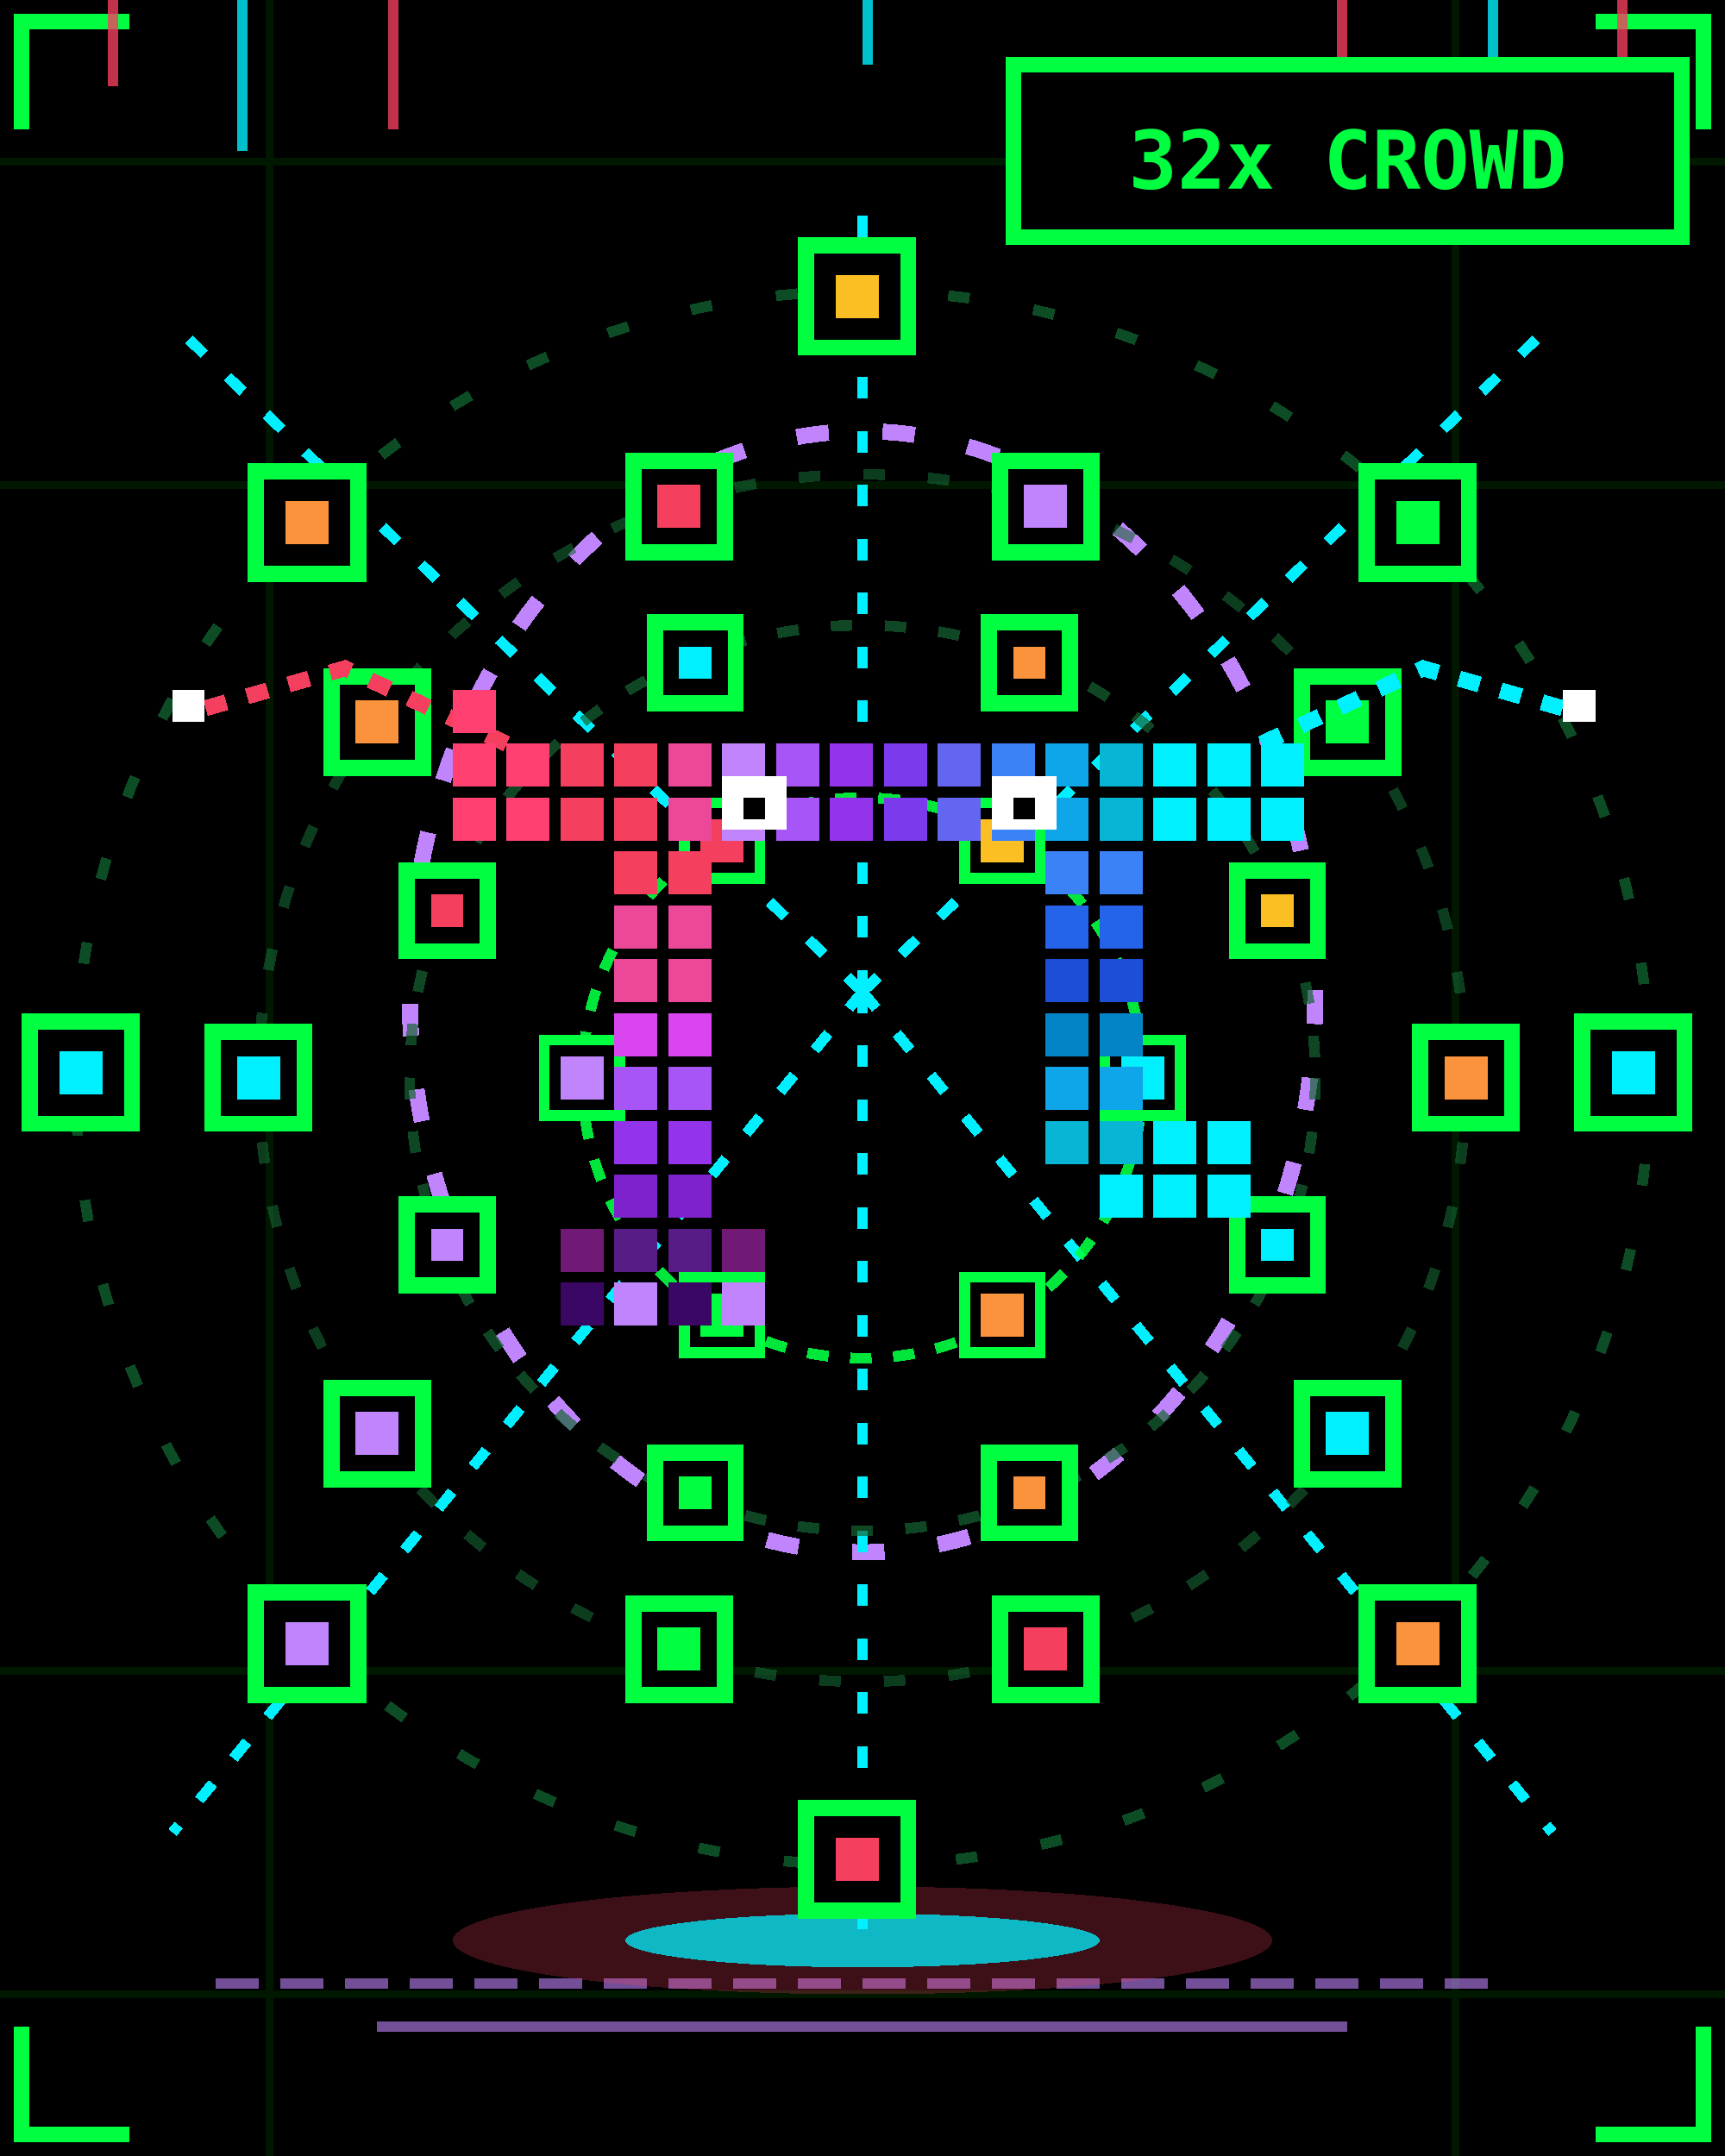
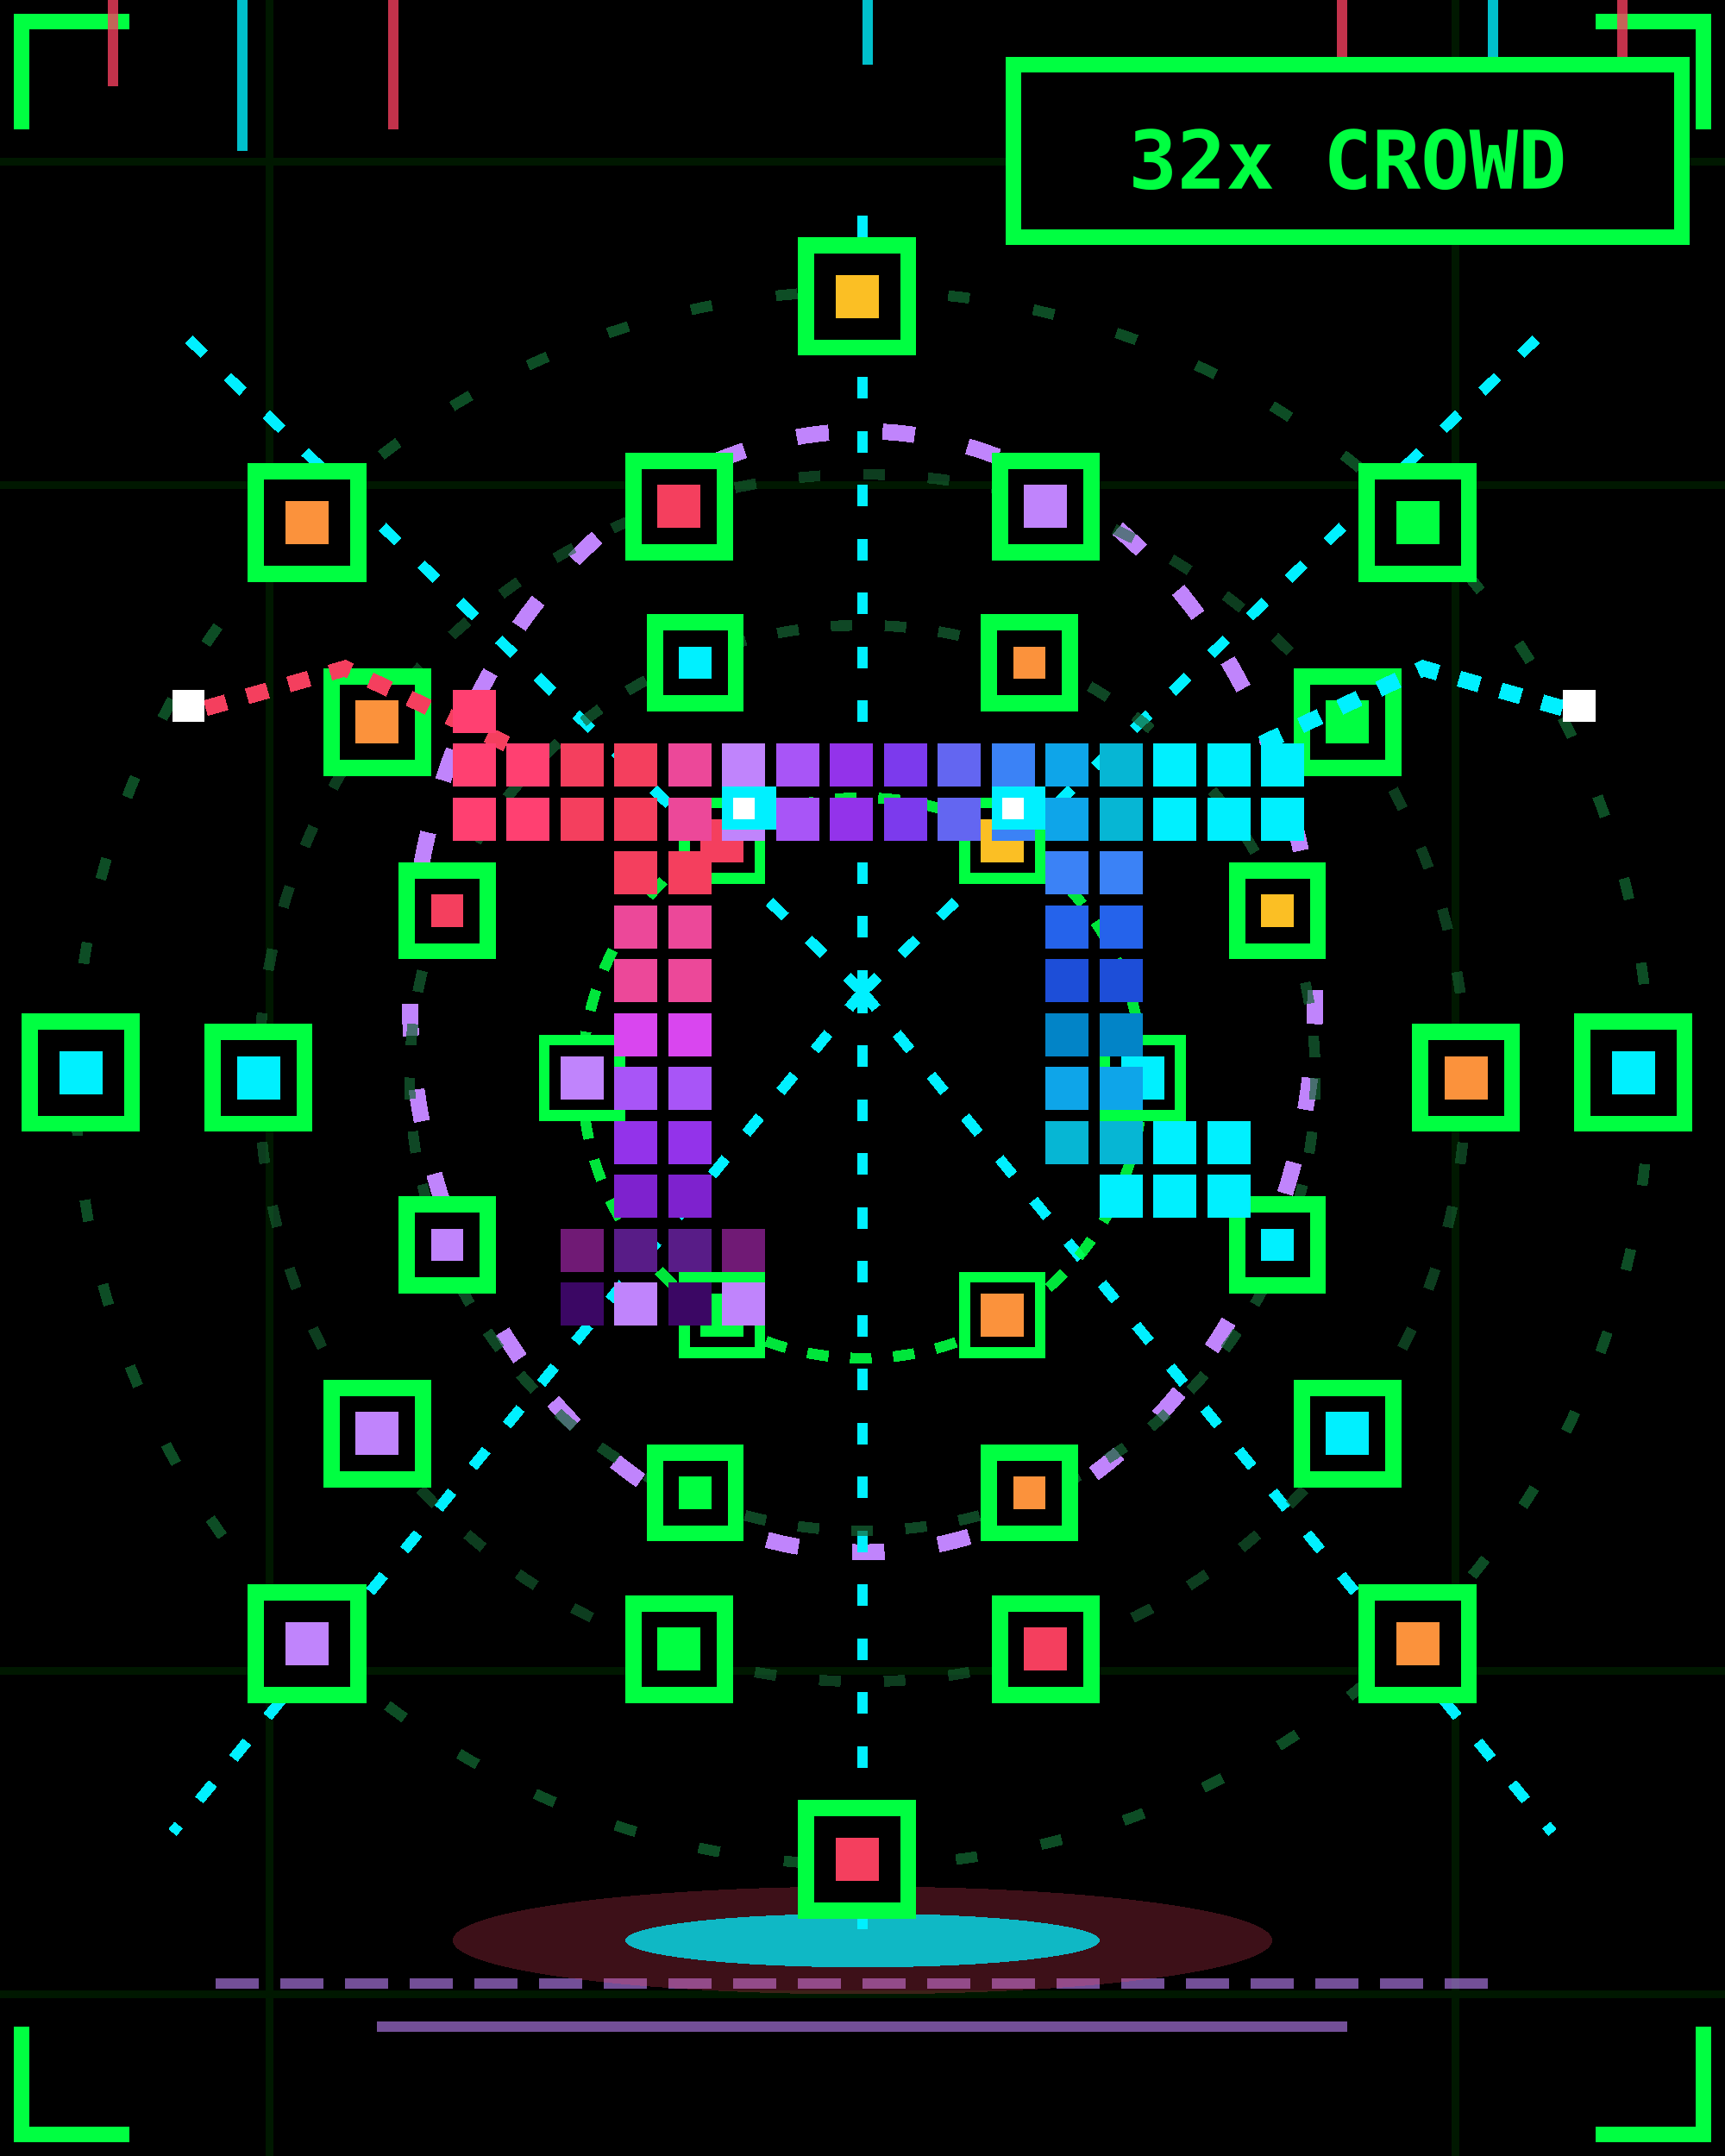
<svg xmlns="http://www.w3.org/2000/svg" viewBox="0 0 160 200" width="100%" height="100%" preserveAspectRatio="none" shape-rendering="crispEdges">
  <defs>
    <pattern id="piHalftone" x="0" y="0" width="4" height="4" patternUnits="userSpaceOnUse">
      <rect width="4" height="4" fill="#180b2c" />
      <rect x="0" y="0" width="2" height="2" fill="#c084fc" />
      <rect x="2" y="2" width="2" height="2" fill="#c084fc" />
    </pattern>
  </defs>
  <style>
    @keyframes vortexRing1 { 0% { transform: rotate(0deg); } 100% { transform: rotate(360deg); } }
    @keyframes vortexRing2 { 0% { transform: rotate(360deg); } 100% { transform: rotate(0deg); } }
    @keyframes vortexRing3 { 0% { transform: rotate(0deg); } 100% { transform: rotate(360deg); } }
    @keyframes vortexRing4 { 0% { transform: rotate(360deg); } 100% { transform: rotate(0deg); } }
    @keyframes levitateCenter { 0%, 100% { transform: translateY(0px); } 50% { transform: translateY(-4px); } }
    @keyframes psychicWaveWide { 0% { transform: scale(0.3); opacity: 0.9; } 50% { opacity: 0.4; } 100% { transform: scale(1.5); opacity: 0; } }
    @keyframes lightningFlicker { 0%, 100% { opacity: 0.15; } 50% { opacity: 1; } }
    @keyframes rainFall1 { 0% { transform: translateY(-10px); opacity: 0; } 30% { opacity: 0.9; } 80% { opacity: 0.9; } 100% { transform: translateY(205px); opacity: 0; } }
    @keyframes rainFall2 { 0% { transform: translateY(-10px); opacity: 0; } 30% { opacity: 0.9; } 80% { opacity: 0.9; } 100% { transform: translateY(205px); opacity: 0; } }

    .ring-1 { animation: vortexRing1 6s steps(8) infinite; transform-origin: 80px 100px; }
    .ring-2 { animation: vortexRing2 10s steps(10) infinite; transform-origin: 80px 100px; }
    .ring-3 { animation: vortexRing3 14s steps(12) infinite; transform-origin: 80px 100px; }
    .ring-4 { animation: vortexRing4 18s steps(16) infinite; transform-origin: 80px 100px; }
    .pip-commander { animation: levitateCenter 1.6s steps(2) infinite; transform-origin: 80px 100px; }
    .psychic-ring-1 { animation: psychicWaveWide 1.8s steps(4) infinite; transform-origin: 80px 92px; }
    .psychic-ring-2 { animation: psychicWaveWide 1.8s steps(4) infinite 0.9s; transform-origin: 80px 92px; }
    .lightning-arc { animation: lightningFlicker 0.4s steps(2) infinite; }
    .rain-stream-1 { animation: rainFall1 2.2s steps(8) infinite; }
    .rain-stream-2 { animation: rainFall2 2.8s steps(8) infinite 1s; }
  </style>
  <rect width="160" height="200" fill="#000000" />
  <g stroke="#003b00" stroke-width="0.75" opacity="0.4">
    <line x1="0" y1="15" x2="160" y2="15" />
    <line x1="0" y1="45" x2="160" y2="45" />
    <line x1="0" y1="155" x2="160" y2="155" />
    <line x1="0" y1="185" x2="160" y2="185" />
    <line x1="25" y1="0" x2="25" y2="200" />
    <line x1="135" y1="0" x2="135" y2="200" />
  </g>
  <g stroke="#00ff41" stroke-width="1.5" fill="none">
    <path d="M2,12 L2,2 L12,2" />
    <path d="M158,12 L158,2 L148,2" />
    <path d="M2,188 L2,198 L12,198" />
    <path d="M158,188 L158,198 L148,198" />
  </g>
  <g class="rain-stream-1" fill="#f43f5e" opacity="0.8">
    <rect x="10" y="0" width="1" height="8" />
    <rect x="36" y="0" width="1" height="12" />
    <rect x="124" y="0" width="1" height="10" />
    <rect x="150" y="0" width="1" height="8" />
  </g>
  <g class="rain-stream-2" fill="#00f0ff" opacity="0.8">
    <rect x="22" y="0" width="1" height="14" />
    <rect x="80" y="0" width="1" height="6" />
    <rect x="138" y="0" width="1" height="14" />
  </g>
  <g fill="none" stroke="#c084fc" stroke-width="1.5" stroke-dasharray="3,5">
    <ellipse cx="80" cy="92" rx="42" ry="52" class="psychic-ring-1" />
    <ellipse cx="80" cy="92" rx="42" ry="52" class="psychic-ring-2" />
  </g>
  <g opacity="0.6" stroke="#c084fc" stroke-width="1">
    <line x1="20" y1="184" x2="140" y2="184" stroke-dasharray="4,2" />
    <line x1="35" y1="188" x2="125" y2="188" />
  </g>
  <ellipse cx="80" cy="180" rx="38" ry="5" fill="#f43f5e" opacity="0.25" />
  <ellipse cx="80" cy="180" rx="22" ry="2.5" fill="#00f0ff" opacity="0.75" />
  <g class="lightning-arc" stroke="#00f0ff" stroke-width="1" stroke-dasharray="2,3" fill="none">
    <line x1="80" y1="92" x2="16" y2="30" />
    <line x1="80" y1="92" x2="144" y2="30" />
    <line x1="80" y1="92" x2="16" y2="170" />
    <line x1="80" y1="92" x2="144" y2="170" />
    <line x1="80" y1="92" x2="80" y2="20" />
    <line x1="80" y1="92" x2="80" y2="180" />
  </g>
  <g class="ring-4">
    <circle cx="80" cy="100" r="73" fill="none" stroke="#15803d" stroke-width="1" stroke-dasharray="2,6" opacity="0.6" />
    <g transform="translate(146, 94)">
      <rect width="11" height="11" fill="#00ff41" />
      <rect x="1.5" y="1.5" width="8" height="8" fill="#000" />
      <rect x="3.5" y="3.5" width="4" height="4" fill="#00f0ff" />
    </g>
    <g transform="translate(126, 147)">
      <rect width="11" height="11" fill="#00ff41" />
      <rect x="1.5" y="1.5" width="8" height="8" fill="#000" />
      <rect x="3.5" y="3.5" width="4" height="4" fill="#fb923c" />
    </g>
    <g transform="translate(74, 167)">
      <rect width="11" height="11" fill="#00ff41" />
      <rect x="1.5" y="1.5" width="8" height="8" fill="#000" />
      <rect x="3.5" y="3.5" width="4" height="4" fill="#f43f5e" />
    </g>
    <g transform="translate(23, 147)">
      <rect width="11" height="11" fill="#00ff41" />
      <rect x="1.5" y="1.5" width="8" height="8" fill="#000" />
      <rect x="3.5" y="3.5" width="4" height="4" fill="#c084fc" />
    </g>
    <g transform="translate(2, 94)">
      <rect width="11" height="11" fill="#00ff41" />
      <rect x="1.5" y="1.5" width="8" height="8" fill="#000" />
      <rect x="3.5" y="3.5" width="4" height="4" fill="#00f0ff" />
    </g>
    <g transform="translate(23, 43)">
      <rect width="11" height="11" fill="#00ff41" />
      <rect x="1.5" y="1.5" width="8" height="8" fill="#000" />
      <rect x="3.5" y="3.5" width="4" height="4" fill="#fb923c" />
    </g>
    <g transform="translate(74, 22)">
      <rect width="11" height="11" fill="#00ff41" />
      <rect x="1.5" y="1.5" width="8" height="8" fill="#000" />
      <rect x="3.5" y="3.5" width="4" height="4" fill="#fbbf24" />
    </g>
    <g transform="translate(126, 43)">
      <rect width="11" height="11" fill="#00ff41" />
      <rect x="1.5" y="1.5" width="8" height="8" fill="#000" />
      <rect x="3.5" y="3.5" width="4" height="4" fill="#00ff41" />
    </g>
  </g>
  <g class="ring-3">
    <circle cx="80" cy="100" r="56" fill="none" stroke="#166534" stroke-width="1" stroke-dasharray="2,4" opacity="0.6" />
    <g transform="translate(131, 95)">
      <rect width="10" height="10" fill="#00ff41" />
      <rect x="1.5" y="1.5" width="7" height="7" fill="#000" />
      <rect x="3" y="3" width="4" height="4" fill="#fb923c" />
    </g>
    <g transform="translate(120, 128)">
      <rect width="10" height="10" fill="#00ff41" />
      <rect x="1.5" y="1.5" width="7" height="7" fill="#000" />
      <rect x="3" y="3" width="4" height="4" fill="#00f0ff" />
    </g>
    <g transform="translate(92, 148)">
      <rect width="10" height="10" fill="#00ff41" />
      <rect x="1.5" y="1.5" width="7" height="7" fill="#000" />
      <rect x="3" y="3" width="4" height="4" fill="#f43f5e" />
    </g>
    <g transform="translate(58, 148)">
      <rect width="10" height="10" fill="#00ff41" />
      <rect x="1.5" y="1.5" width="7" height="7" fill="#000" />
      <rect x="3" y="3" width="4" height="4" fill="#00ff41" />
    </g>
    <g transform="translate(30, 128)">
      <rect width="10" height="10" fill="#00ff41" />
      <rect x="1.5" y="1.5" width="7" height="7" fill="#000" />
      <rect x="3" y="3" width="4" height="4" fill="#c084fc" />
    </g>
    <g transform="translate(19, 95)">
      <rect width="10" height="10" fill="#00ff41" />
      <rect x="1.5" y="1.5" width="7" height="7" fill="#000" />
      <rect x="3" y="3" width="4" height="4" fill="#00f0ff" />
    </g>
    <g transform="translate(30, 62)">
      <rect width="10" height="10" fill="#00ff41" />
      <rect x="1.5" y="1.5" width="7" height="7" fill="#000" />
      <rect x="3" y="3" width="4" height="4" fill="#fb923c" />
    </g>
    <g transform="translate(58, 42)">
      <rect width="10" height="10" fill="#00ff41" />
      <rect x="1.5" y="1.5" width="7" height="7" fill="#000" />
      <rect x="3" y="3" width="4" height="4" fill="#f43f5e" />
    </g>
    <g transform="translate(92, 42)">
      <rect width="10" height="10" fill="#00ff41" />
      <rect x="1.5" y="1.5" width="7" height="7" fill="#000" />
      <rect x="3" y="3" width="4" height="4" fill="#c084fc" />
    </g>
    <g transform="translate(120, 62)">
      <rect width="10" height="10" fill="#00ff41" />
      <rect x="1.5" y="1.5" width="7" height="7" fill="#000" />
      <rect x="3" y="3" width="4" height="4" fill="#00ff41" />
    </g>
  </g>
  <g class="ring-2">
    <circle cx="80" cy="100" r="42" fill="none" stroke="#166534" stroke-width="1" stroke-dasharray="2,3" opacity="0.7" />
    <g transform="translate(114, 111)">
      <rect width="9" height="9" fill="#00ff41" />
      <rect x="1.5" y="1.5" width="6" height="6" fill="#000" />
      <rect x="3" y="3" width="3" height="3" fill="#00f0ff" />
    </g>
    <g transform="translate(91, 134)">
      <rect width="9" height="9" fill="#00ff41" />
      <rect x="1.5" y="1.5" width="6" height="6" fill="#000" />
      <rect x="3" y="3" width="3" height="3" fill="#fb923c" />
    </g>
    <g transform="translate(60, 134)">
      <rect width="9" height="9" fill="#00ff41" />
      <rect x="1.5" y="1.5" width="6" height="6" fill="#000" />
      <rect x="3" y="3" width="3" height="3" fill="#00ff41" />
    </g>
    <g transform="translate(37, 111)">
      <rect width="9" height="9" fill="#00ff41" />
      <rect x="1.5" y="1.5" width="6" height="6" fill="#000" />
      <rect x="3" y="3" width="3" height="3" fill="#c084fc" />
    </g>
    <g transform="translate(37, 80)">
      <rect width="9" height="9" fill="#00ff41" />
      <rect x="1.5" y="1.5" width="6" height="6" fill="#000" />
      <rect x="3" y="3" width="3" height="3" fill="#f43f5e" />
    </g>
    <g transform="translate(60, 57)">
      <rect width="9" height="9" fill="#00ff41" />
      <rect x="1.5" y="1.5" width="6" height="6" fill="#000" />
      <rect x="3" y="3" width="3" height="3" fill="#00f0ff" />
    </g>
    <g transform="translate(91, 57)">
      <rect width="9" height="9" fill="#00ff41" />
      <rect x="1.5" y="1.5" width="6" height="6" fill="#000" />
      <rect x="3" y="3" width="3" height="3" fill="#fb923c" />
    </g>
    <g transform="translate(114, 80)">
      <rect width="9" height="9" fill="#00ff41" />
      <rect x="1.5" y="1.5" width="6" height="6" fill="#000" />
      <rect x="3" y="3" width="3" height="3" fill="#fbbf24" />
    </g>
  </g>
  <g class="ring-1">
    <circle cx="80" cy="100" r="26" fill="none" stroke="#00ff41" stroke-width="1" stroke-dasharray="2,2" opacity="0.9" />
    <g transform="translate(102, 96)">
      <rect width="8" height="8" fill="#00ff41" />
      <rect x="1" y="1" width="6" height="6" fill="#000" />
      <rect x="2" y="2" width="4" height="4" fill="#00f0ff" />
    </g>
    <g transform="translate(89, 118)">
      <rect width="8" height="8" fill="#00ff41" />
      <rect x="1" y="1" width="6" height="6" fill="#000" />
      <rect x="2" y="2" width="4" height="4" fill="#fb923c" />
    </g>
    <g transform="translate(63, 118)">
      <rect width="8" height="8" fill="#00ff41" />
      <rect x="1" y="1" width="6" height="6" fill="#000" />
      <rect x="2" y="2" width="4" height="4" fill="#00ff41" />
    </g>
    <g transform="translate(50, 96)">
      <rect width="8" height="8" fill="#00ff41" />
      <rect x="1" y="1" width="6" height="6" fill="#000" />
      <rect x="2" y="2" width="4" height="4" fill="#c084fc" />
    </g>
    <g transform="translate(63, 74)">
      <rect width="8" height="8" fill="#00ff41" />
      <rect x="1" y="1" width="6" height="6" fill="#000" />
      <rect x="2" y="2" width="4" height="4" fill="#f43f5e" />
    </g>
    <g transform="translate(89, 74)">
      <rect width="8" height="8" fill="#00ff41" />
      <rect x="1" y="1" width="6" height="6" fill="#000" />
      <rect x="2" y="2" width="4" height="4" fill="#fbbf24" />
    </g>
  </g>
  <g class="pip-commander">
    <path d="M47,69 L32,62 L18,66" stroke="#f43f5e" stroke-width="1.5" fill="none" stroke-dasharray="2,2" />
    <rect x="16" y="64" width="3" height="3" fill="#ffffff" />
    <path d="M117,69 L132,62 L146,66" stroke="#00f0ff" stroke-width="1.5" fill="none" stroke-dasharray="2,2" />
    <rect x="145" y="64" width="3" height="3" fill="#ffffff" />
    <rect x="42" y="64" width="4" height="4" fill="#ff4071" />
    <rect x="42" y="69" width="4" height="4" fill="#ff4071" />
    <rect x="42" y="74" width="4" height="4" fill="#ff4071" />
    <rect x="47" y="69" width="4" height="4" fill="#ff4071" />
    <rect x="52" y="69" width="4" height="4" fill="#f43f5e" />
    <rect x="57" y="69" width="4" height="4" fill="#f43f5e" />
    <rect x="62" y="69" width="4" height="4" fill="#ec4899" />
    <rect x="67" y="69" width="4" height="4" fill="#c084fc" />
    <rect x="72" y="69" width="4" height="4" fill="#a855f7" />
    <rect x="77" y="69" width="4" height="4" fill="#9333ea" />
    <rect x="82" y="69" width="4" height="4" fill="#7c3aed" />
    <rect x="87" y="69" width="4" height="4" fill="#6366f1" />
    <rect x="92" y="69" width="4" height="4" fill="#3b82f6" />
    <rect x="97" y="69" width="4" height="4" fill="#0ea5e9" />
    <rect x="102" y="69" width="4" height="4" fill="#06b6d4" />
    <rect x="107" y="69" width="4" height="4" fill="#00f0ff" />
    <rect x="112" y="69" width="4" height="4" fill="#00f0ff" />
    <rect x="117" y="69" width="4" height="4" fill="#00f0ff" />
    <rect x="117" y="74" width="4" height="4" fill="#00f0ff" />
    <rect x="47" y="74" width="4" height="4" fill="#ff4071" />
    <rect x="52" y="74" width="4" height="4" fill="#f43f5e" />
    <rect x="57" y="74" width="4" height="4" fill="#f43f5e" />
    <rect x="62" y="74" width="4" height="4" fill="#ec4899" />
    <rect x="67" y="74" width="4" height="4" fill="#c084fc" />
    <rect x="72" y="74" width="4" height="4" fill="#a855f7" />
    <rect x="77" y="74" width="4" height="4" fill="#9333ea" />
    <rect x="82" y="74" width="4" height="4" fill="#7c3aed" />
    <rect x="87" y="74" width="4" height="4" fill="#6366f1" />
    <rect x="92" y="74" width="4" height="4" fill="#3b82f6" />
    <rect x="97" y="74" width="4" height="4" fill="#0ea5e9" />
    <rect x="102" y="74" width="4" height="4" fill="#06b6d4" />
    <rect x="107" y="74" width="4" height="4" fill="#00f0ff" />
    <rect x="112" y="74" width="4" height="4" fill="#00f0ff" />
    <rect x="57" y="79" width="4" height="4" fill="#f43f5e" />
    <rect x="62" y="79" width="4" height="4" fill="#f43f5e" />
    <rect x="57" y="84" width="4" height="4" fill="#ec4899" />
    <rect x="62" y="84" width="4" height="4" fill="#ec4899" />
    <rect x="57" y="89" width="4" height="4" fill="#ec4899" />
    <rect x="62" y="89" width="4" height="4" fill="#ec4899" />
    <rect x="57" y="94" width="4" height="4" fill="#d946ef" />
    <rect x="62" y="94" width="4" height="4" fill="#d946ef" />
    <rect x="57" y="99" width="4" height="4" fill="#a855f7" />
    <rect x="62" y="99" width="4" height="4" fill="#a855f7" />
    <rect x="57" y="104" width="4" height="4" fill="#9333ea" />
    <rect x="62" y="104" width="4" height="4" fill="#9333ea" />
    <rect x="57" y="109" width="4" height="4" fill="#7e22ce" />
    <rect x="62" y="109" width="4" height="4" fill="#7e22ce" />
    <rect x="52" y="114" width="4" height="4" fill="#701a75" />
    <rect x="57" y="114" width="4" height="4" fill="#581c87" />
    <rect x="62" y="114" width="4" height="4" fill="#581c87" />
    <rect x="67" y="114" width="4" height="4" fill="#701a75" />
    <rect x="52" y="119" width="4" height="4" fill="#3b0764" />
    <rect x="57" y="119" width="4" height="4" fill="#c084fc" />
    <rect x="62" y="119" width="4" height="4" fill="#3b0764" />
    <rect x="67" y="119" width="4" height="4" fill="#c084fc" />
    <rect x="97" y="79" width="4" height="4" fill="#3b82f6" />
    <rect x="102" y="79" width="4" height="4" fill="#3b82f6" />
    <rect x="97" y="84" width="4" height="4" fill="#2563eb" />
    <rect x="102" y="84" width="4" height="4" fill="#2563eb" />
    <rect x="97" y="89" width="4" height="4" fill="#1d4ed8" />
    <rect x="102" y="89" width="4" height="4" fill="#1d4ed8" />
    <rect x="97" y="94" width="4" height="4" fill="#0284c7" />
    <rect x="102" y="94" width="4" height="4" fill="#0284c7" />
    <rect x="97" y="99" width="4" height="4" fill="#0ea5e9" />
    <rect x="102" y="99" width="4" height="4" fill="#0ea5e9" />
    <rect x="97" y="104" width="4" height="4" fill="#06b6d4" />
    <rect x="102" y="104" width="4" height="4" fill="#06b6d4" />
    <rect x="107" y="104" width="4" height="4" fill="#00f0ff" />
    <rect x="102" y="109" width="4" height="4" fill="#00f0ff" />
    <rect x="107" y="109" width="4" height="4" fill="#00f0ff" />
    <rect x="112" y="109" width="4" height="4" fill="#00f0ff" />
    <rect x="112" y="104" width="4" height="4" fill="#00f0ff" />
-     <rect x="67" y="72" width="6" height="5" fill="#ffffff" />
-     <rect x="69" y="74" width="2" height="2" fill="#000000" />
-     <rect x="92" y="72" width="6" height="5" fill="#ffffff" />
-     <rect x="94" y="74" width="2" height="2" fill="#000000" />
+     <g class="eye-closed">
+       <rect x="67" y="75" width="5" height="2" fill="#00f0ff" />
+       <rect x="92" y="75" width="5" height="2" fill="#00f0ff" />
+     </g>
+     <g class="eye-open">
+       <rect x="67" y="73" width="5" height="4" fill="#00f0ff" />
+       <rect x="68" y="74" width="2" height="2" fill="#ffffff" />
+       <rect x="92" y="73" width="5" height="4" fill="#00f0ff" />
+       <rect x="93" y="74" width="2" height="2" fill="#ffffff" />
+     </g>
  </g>
  <g transform="translate(94, 6)">
    <rect width="62" height="16" fill="#000000" stroke="#00ff41" stroke-width="1.5" />
    <text x="31" y="11.5" font-family="'Fira Code', monospace" font-size="7.5" font-weight="900" fill="#00ff41" text-anchor="middle">32x CROWD</text>
  </g>
</svg>
